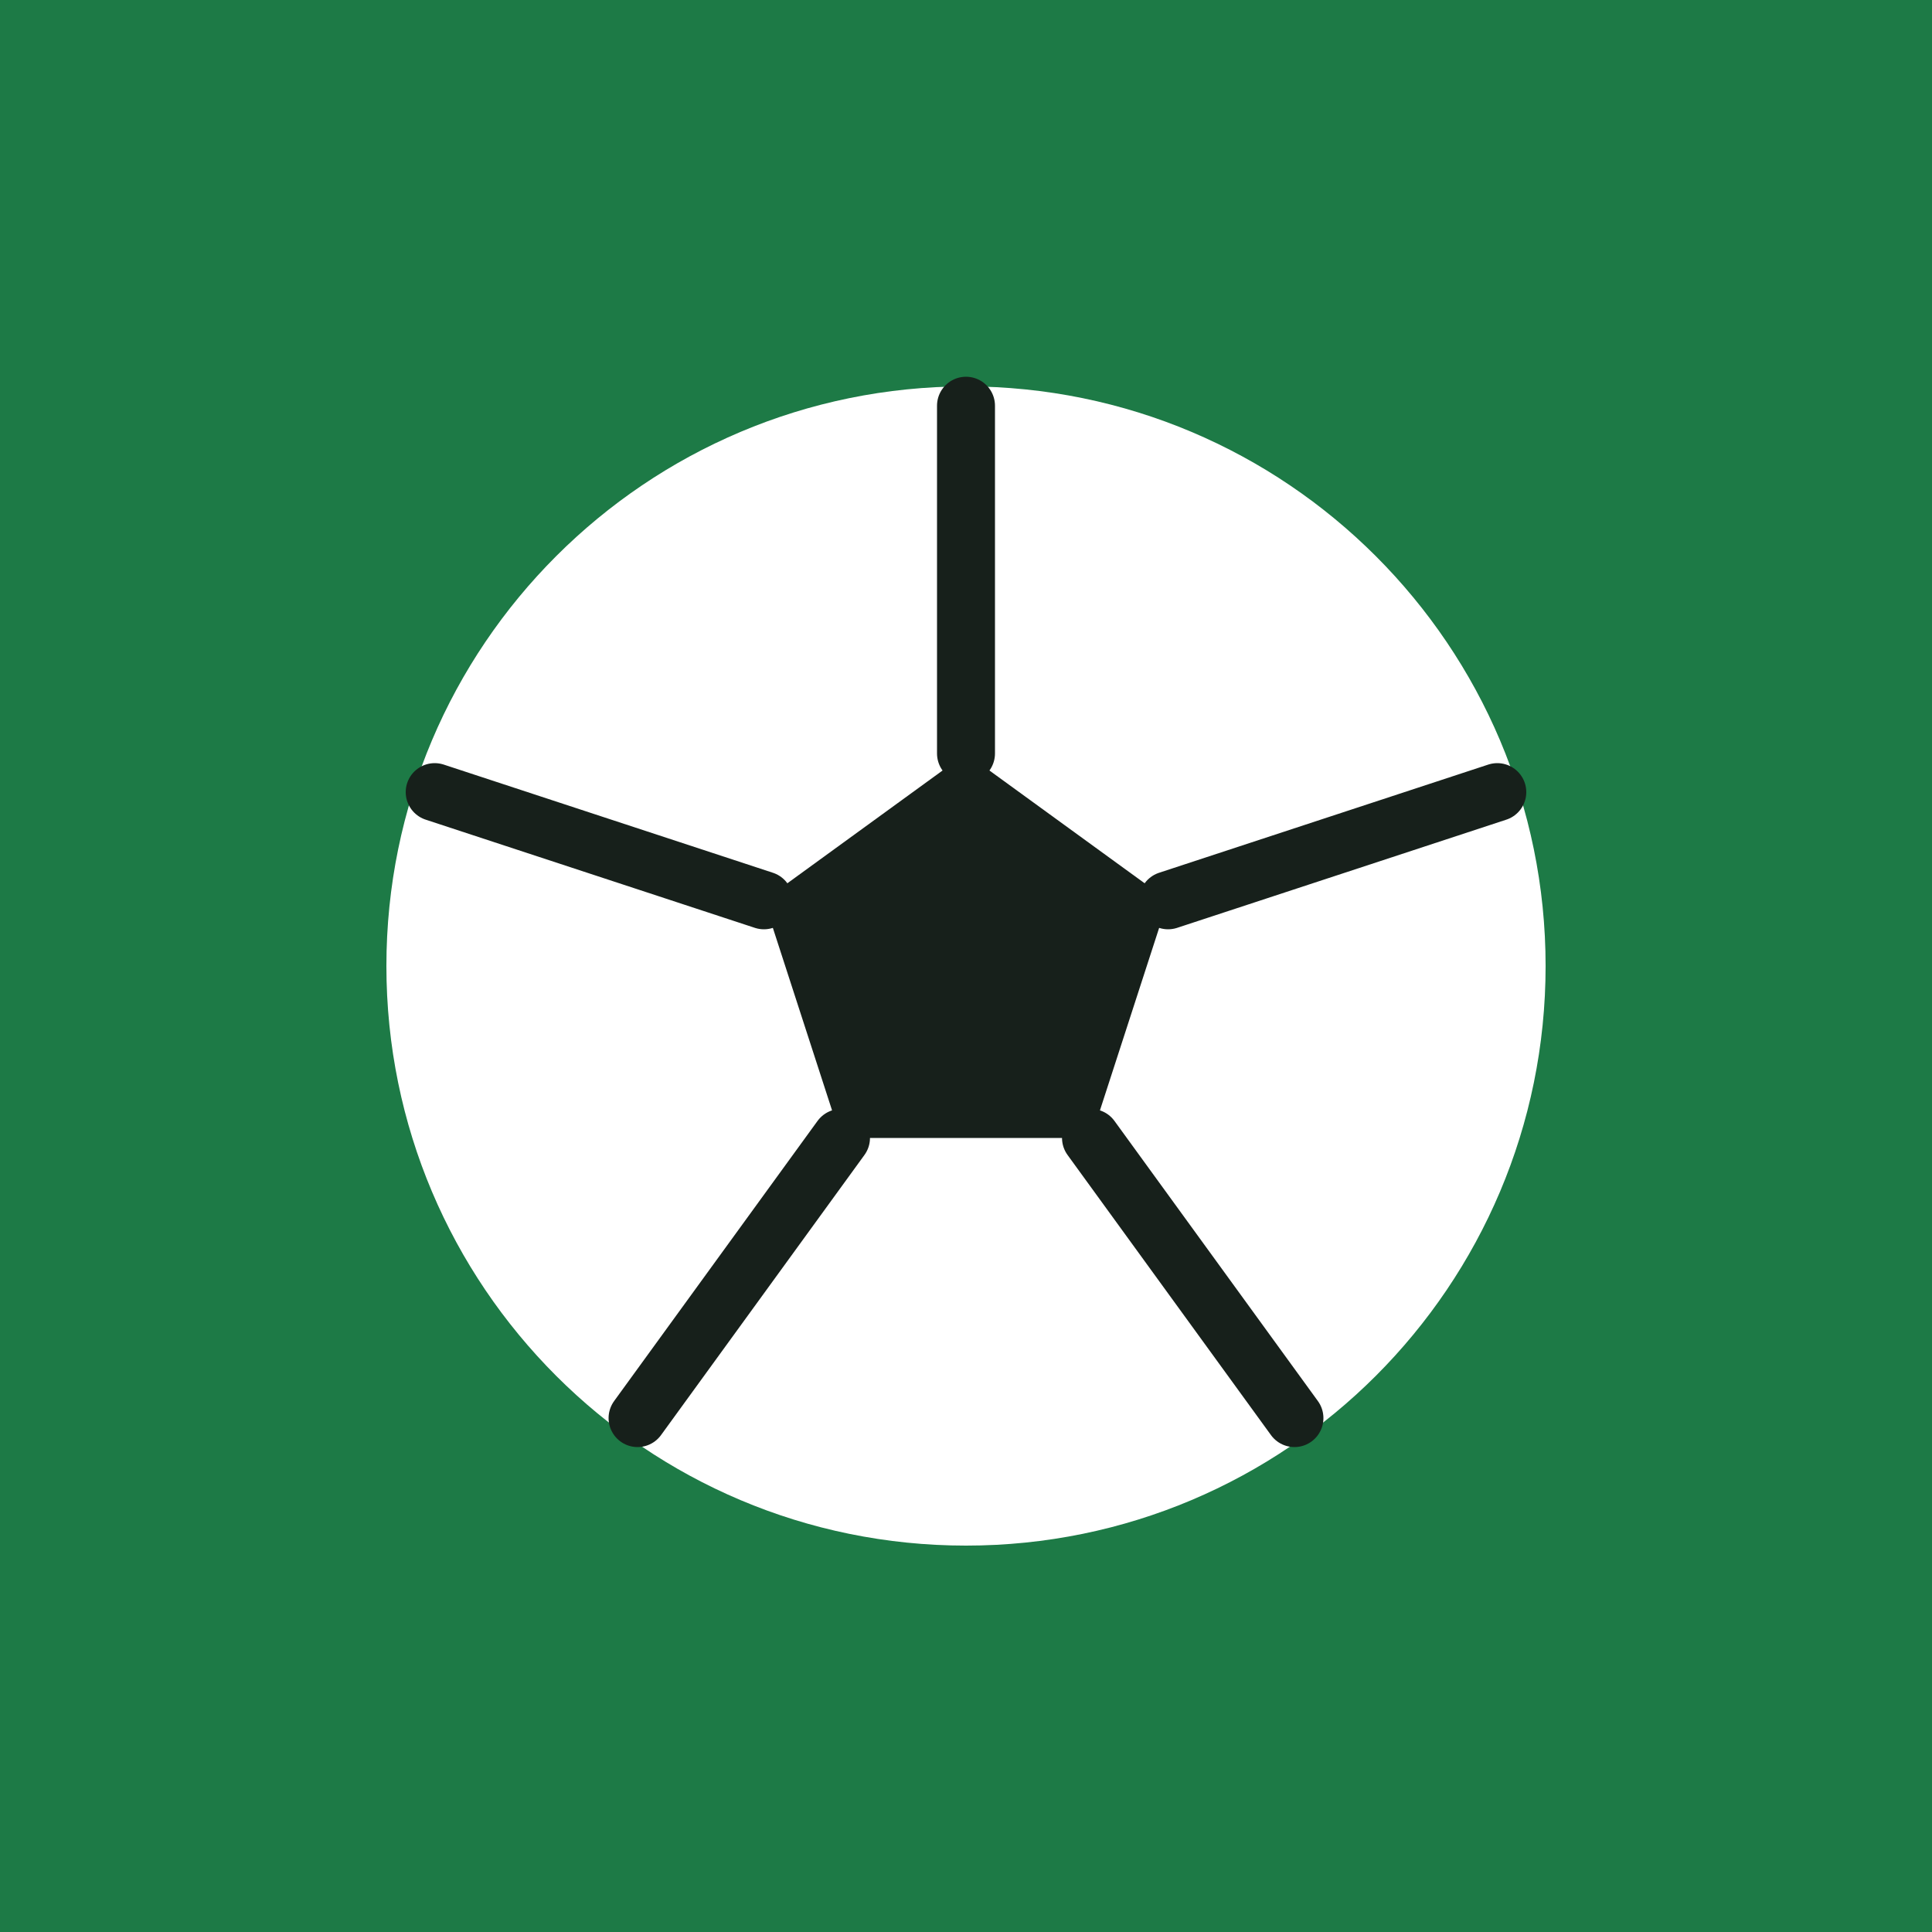
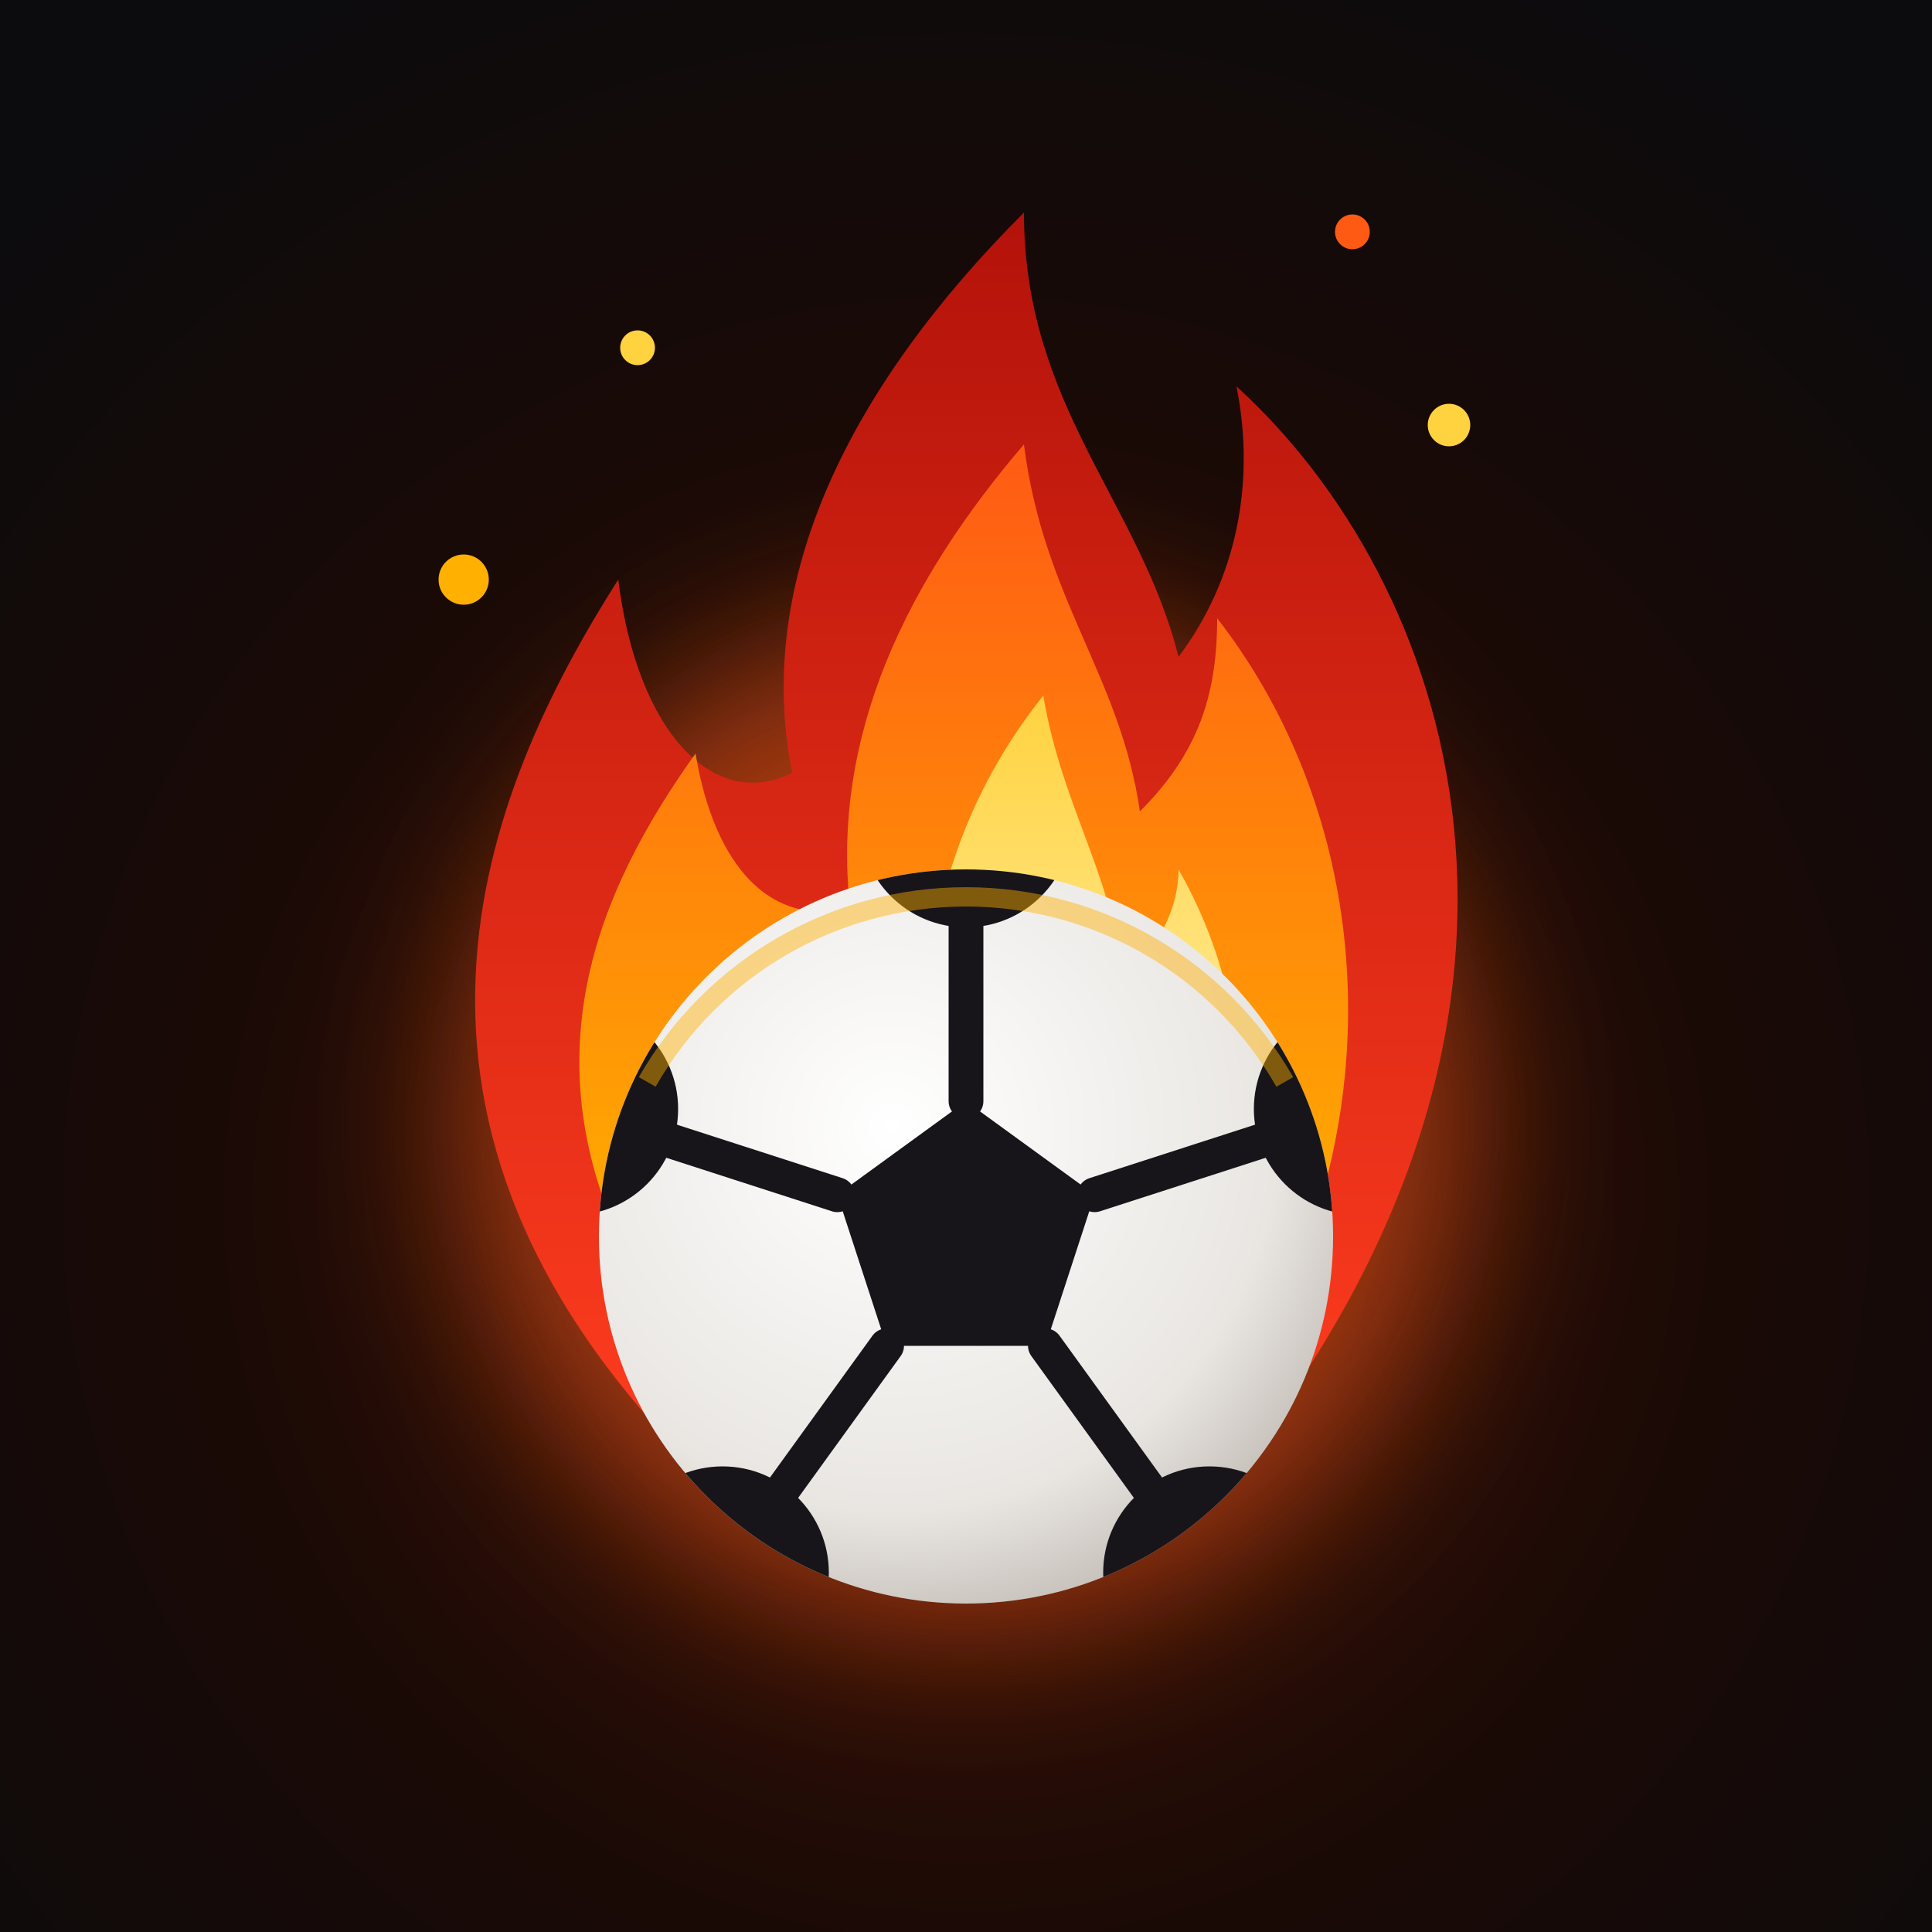
<svg xmlns="http://www.w3.org/2000/svg" viewBox="0 0 100 100">
-   <rect width="100" height="100" fill="#1d7a46" />
-   <circle cx="50" cy="50" r="30" fill="#ffffff" />
-   <g stroke="#17201b" stroke-width="3" stroke-linecap="round">
-     <line x1="50" y1="39" x2="50" y2="21" />
-     <line x1="60.46" y1="46.6" x2="77.5" y2="41" />
-     <line x1="56.47" y1="58.9" x2="67" y2="73.4" />
-     <line x1="43.53" y1="58.9" x2="33" y2="73.4" />
-     <line x1="39.54" y1="46.6" x2="22.5" y2="41" />
+   <defs>
+     <radialGradient id="bg" cx="50%" cy="62%" r="70%">
+       <stop offset="0" stop-color="#4a1405" />
+       <stop offset="0.55" stop-color="#1a0a06" />
+       <stop offset="1" stop-color="#0c0b0d" />
+     </radialGradient>
+     <linearGradient id="outer" x1="0" y1="1" x2="0" y2="0">
+       <stop offset="0" stop-color="#ff3d1f" />
+       <stop offset="1" stop-color="#b3120a" />
+     </linearGradient>
+     <linearGradient id="mid" x1="0" y1="1" x2="0" y2="0">
+       <stop offset="0" stop-color="#ffb000" />
+       <stop offset="1" stop-color="#ff5a14" />
+     </linearGradient>
+     <linearGradient id="inner" x1="0" y1="1" x2="0" y2="0">
+       <stop offset="0" stop-color="#fff6c2" />
+       <stop offset="1" stop-color="#ffd23f" />
+     </linearGradient>
+     <radialGradient id="ball" cx="40%" cy="35%" r="75%">
+       <stop offset="0" stop-color="#ffffff" />
+       <stop offset="0.7" stop-color="#e9e6e2" />
+       <stop offset="1" stop-color="#b9b2ab" />
+     </radialGradient>
+     <filter id="glow" x="-50%" y="-50%" width="200%" height="200%">
+       <feGaussianBlur stdDeviation="4" />
+     </filter>
+     <clipPath id="ballClip">
+       <circle cx="50" cy="64" r="19" />
+     </clipPath>
+   </defs>
+   <rect width="100" height="100" fill="url(#bg)" />
+   <circle cx="50" cy="58" r="26" fill="#ff5a14" opacity="0.55" filter="url(#glow)" />
+   <path fill="url(#outer)" d="M36 76 C18 58 25 41 32 30 C33 38 37 42 41 40 C39 30 44 20 53 11 C53 21 59 26 61 34 C64 30 65 25 64 20 C75 30 83 52 64 76 Z" />
+   <path fill="url(#mid)" d="M33 66 C27 55 31 46 36 39 C37 45 40 48 44 47 C43 38 47 30 53 23 C54 31 58 35 59 42 C62 39 63 36 63 32 C70 41 72 54 67 66 Z" />
+   <path fill="url(#inner)" d="M38 66 C35 58 38 52 42 48 C43 52 45 54 48 53 C48 47 50 41 54 36 C55 42 58 46 58 51 C60 49 61 47 61 45 C65 52 65 60 62 66 Z" />
+   <circle cx="24" cy="30" r="1.3" fill="#ffb000" />
+   <circle cx="75" cy="22" r="1.1" fill="#ffd23f" />
+   <circle cx="70" cy="12" r="0.9" fill="#ff5a14" />
+   <circle cx="33" cy="18" r="0.9" fill="#ffd23f" />
+   <circle cx="50" cy="64" r="19" fill="url(#ball)" />
+   <g clip-path="url(#ballClip)" fill="#17151a">
+     <polygon points="50,57 56.66,61.84 54.11,69.66 45.89,69.66 43.34,61.84" />
+     <circle cx="50" cy="42.5" r="5.5" />
+     <circle cx="70.4" cy="57.4" r="5.5" />
+     <circle cx="62.6" cy="81.4" r="5.5" />
+     <circle cx="37.4" cy="81.4" r="5.5" />
+     <circle cx="29.6" cy="57.4" r="5.5" />
+     <g stroke="#17151a" stroke-width="1.8" stroke-linecap="round">
+       <line x1="50" y1="57" x2="50" y2="46" />
+       <line x1="56.66" y1="61.84" x2="67" y2="58.5" />
+       <line x1="54.11" y1="69.66" x2="60.5" y2="78.5" />
+       <line x1="45.89" y1="69.66" x2="39.5" y2="78.5" />
+       <line x1="43.34" y1="61.84" x2="33" y2="58.5" />
+     </g>
  </g>
-   <polygon points="50,39 60.46,46.6 56.47,58.9 43.53,58.9 39.54,46.6" fill="#17201b" />
+   <path d="M33.5 56 A19 19 0 0 1 66.5 56" fill="none" stroke="#ffb000" stroke-width="1" opacity="0.45" />
</svg>
